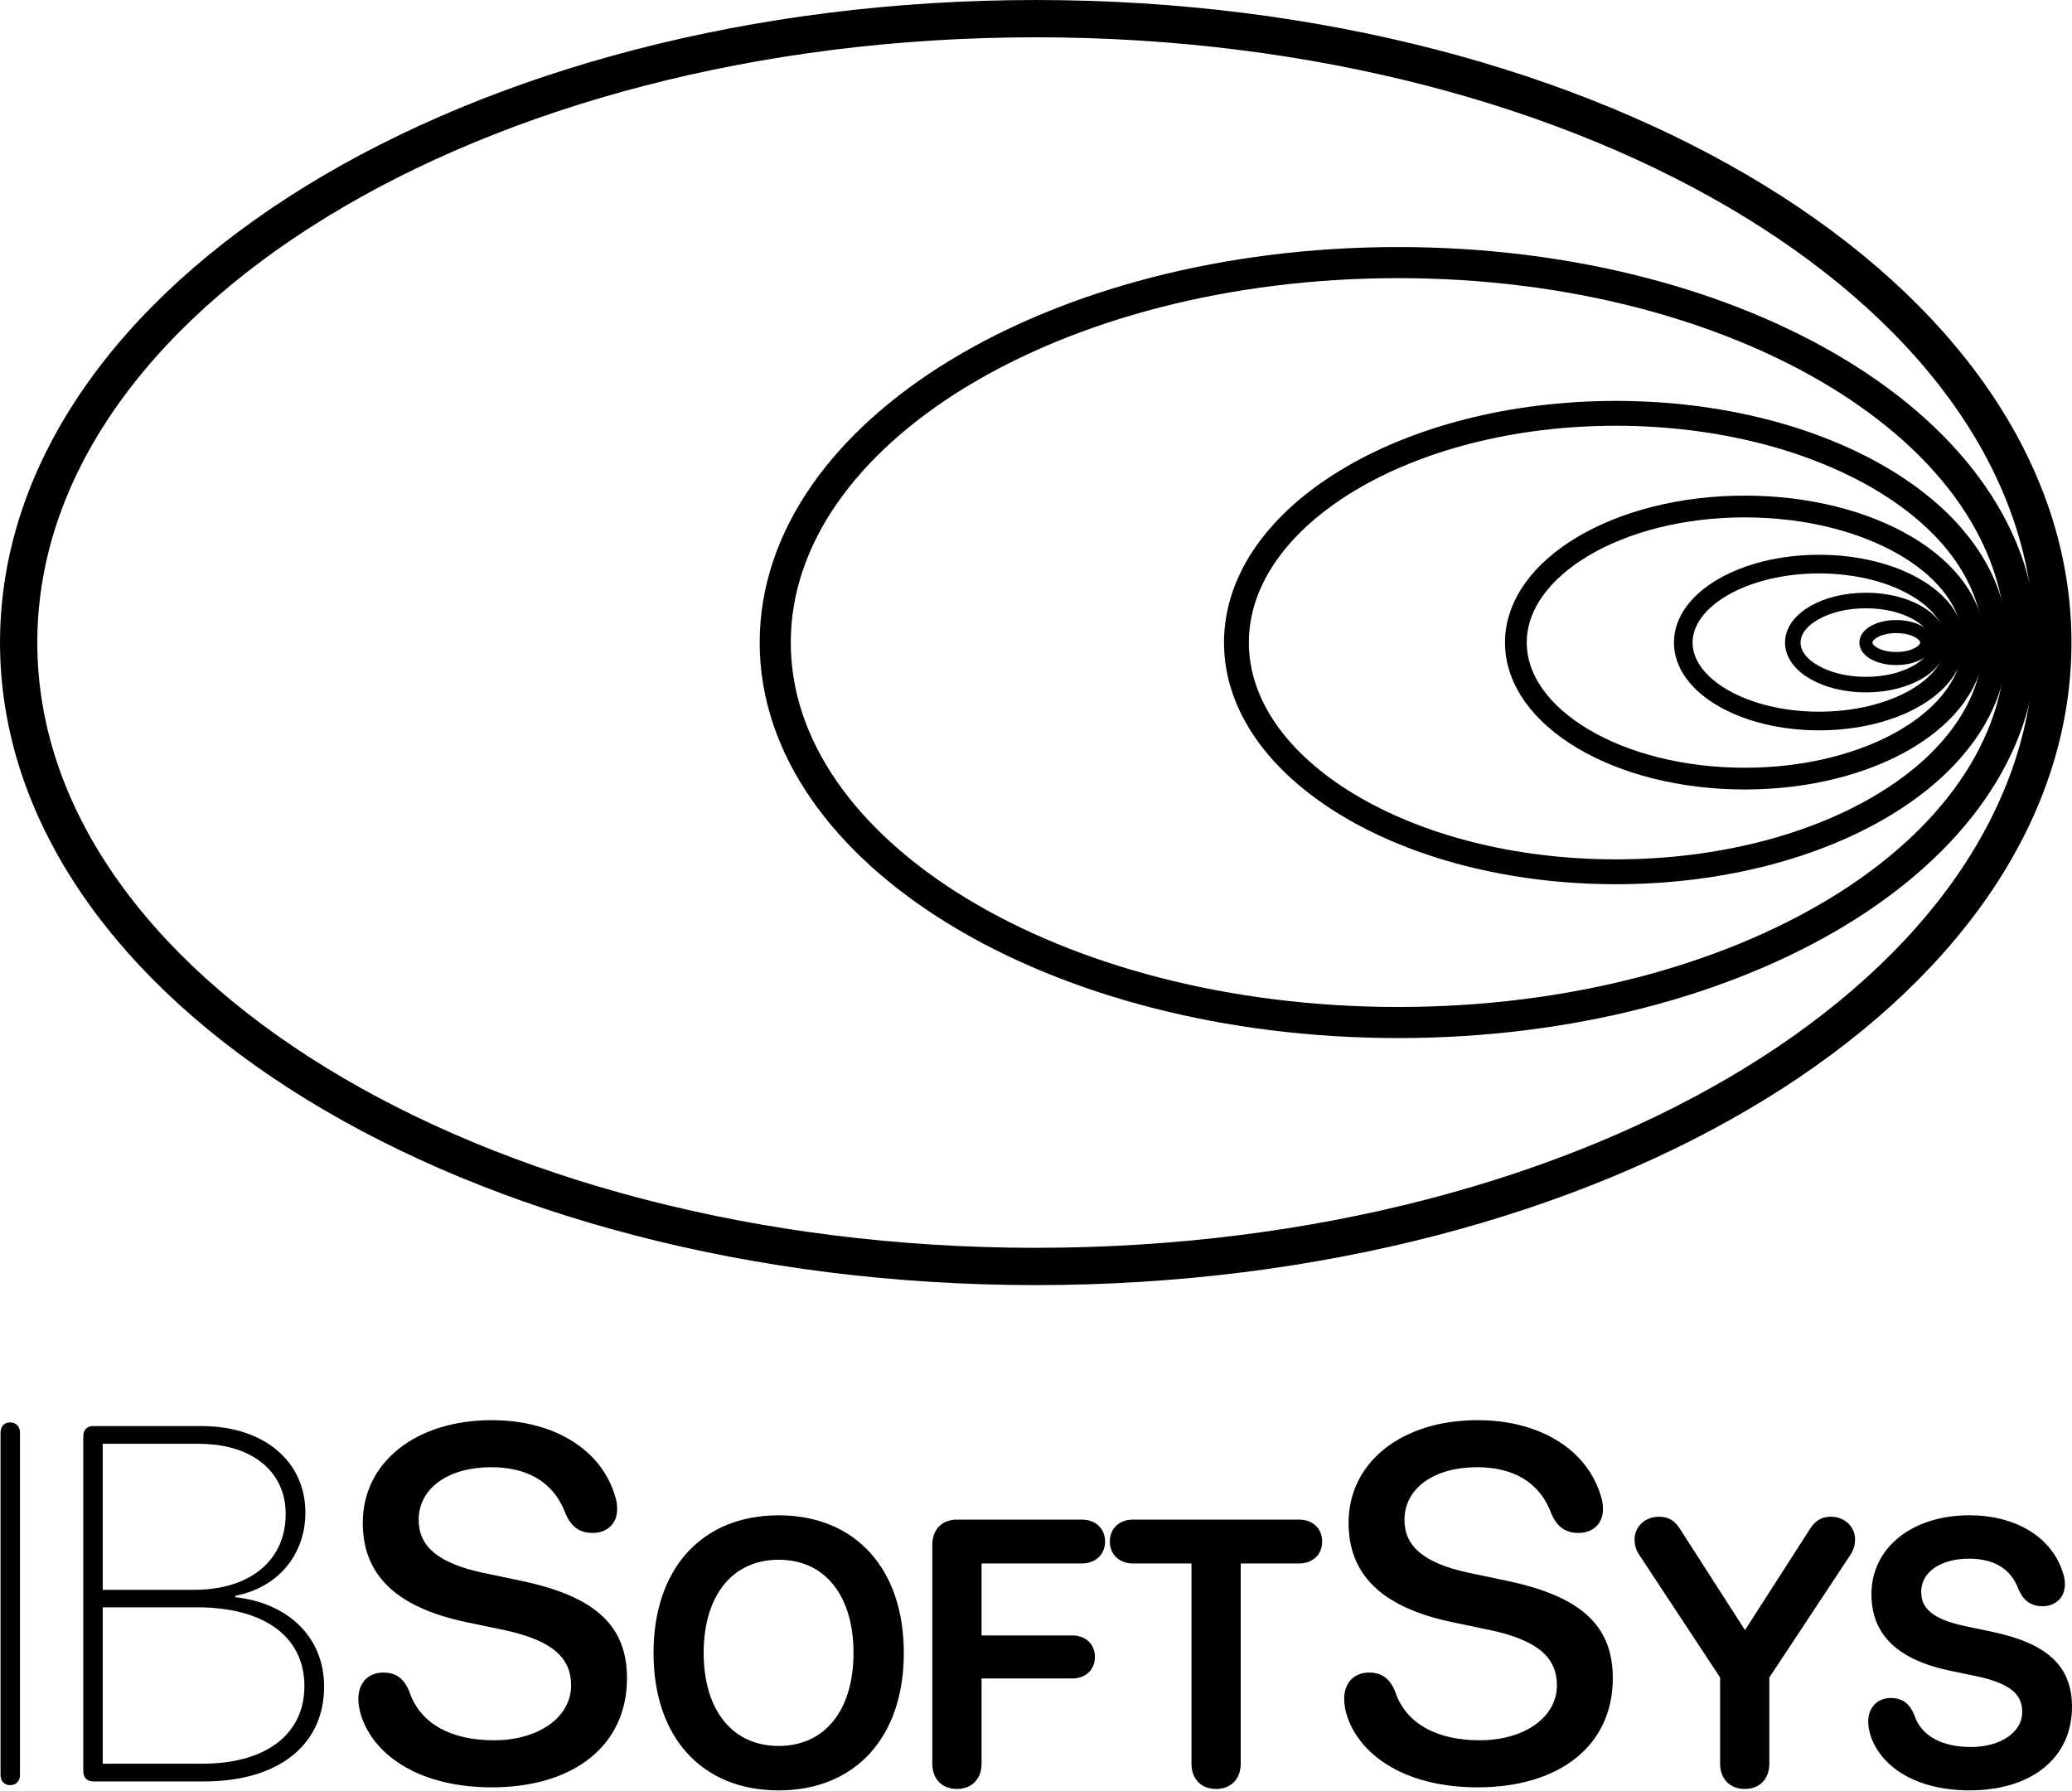
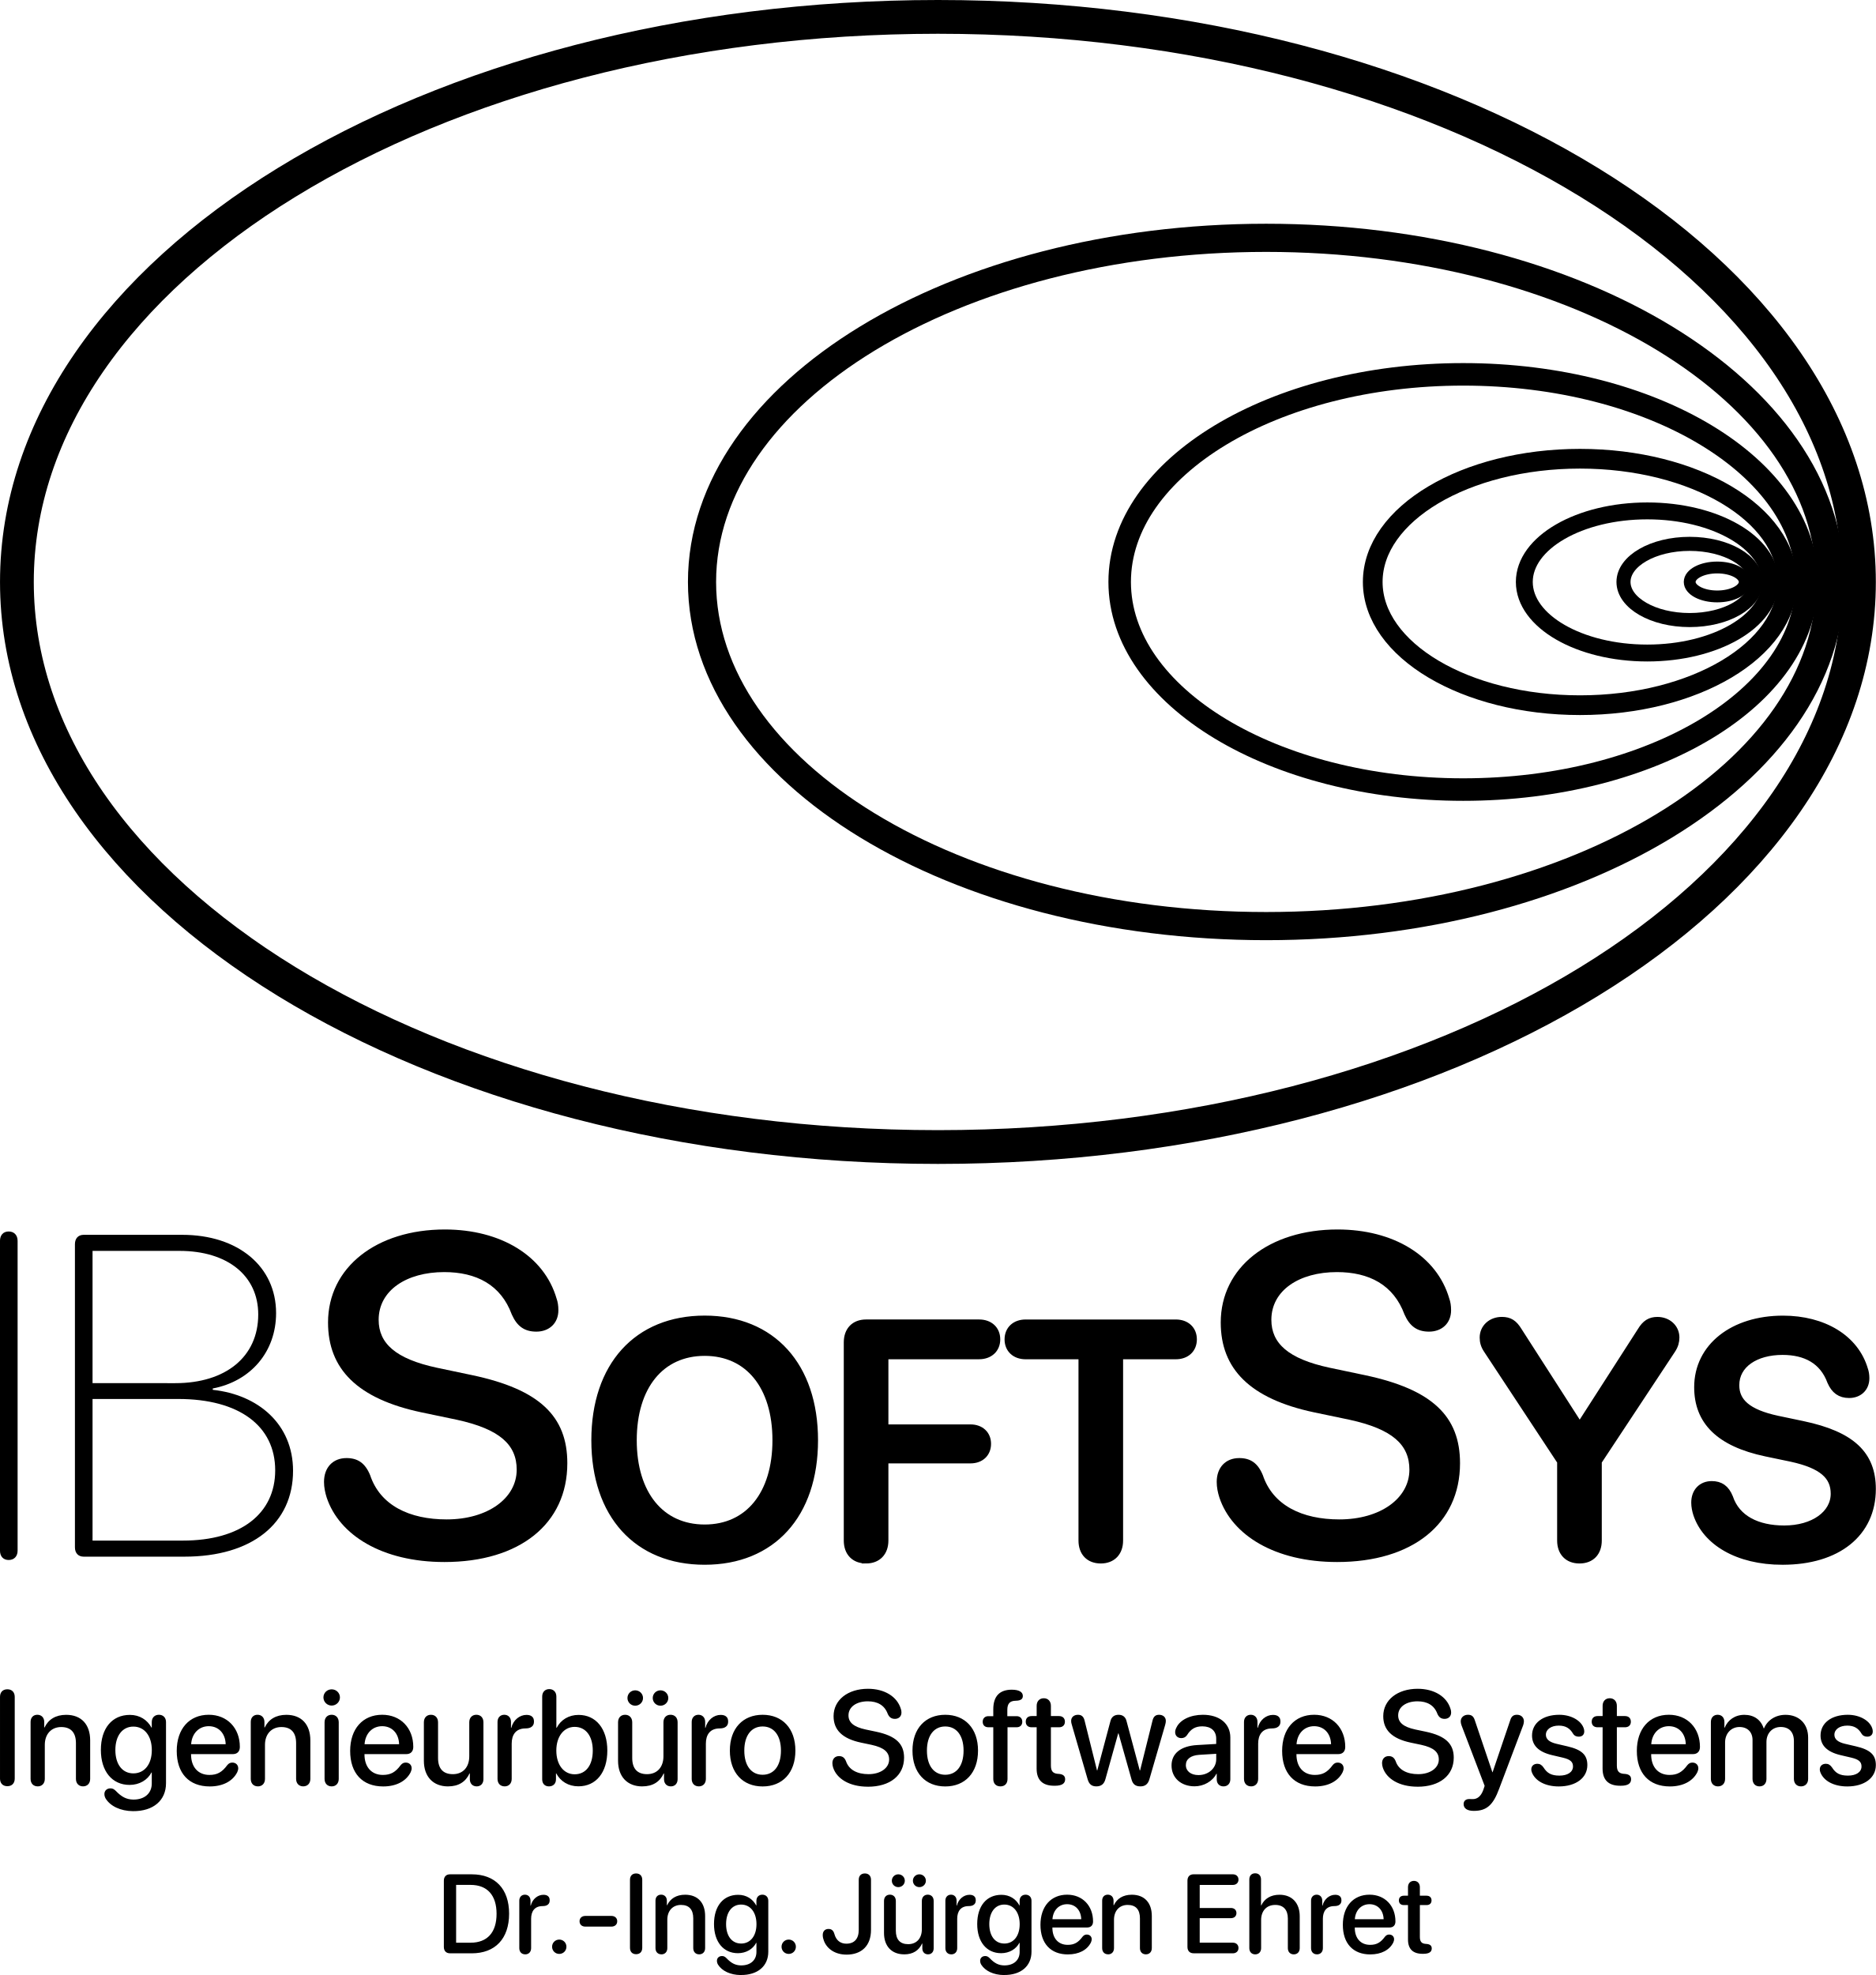
- <svg xmlns="http://www.w3.org/2000/svg" width="333.258" height="287.968" viewBox="0 0 88.175 76.191">
+ <svg xmlns="http://www.w3.org/2000/svg" width="333.173" height="350.737" viewBox="0 0 88.152 92.799">
  <defs>
    <path id="b" d="M1600.665 5530.211h158.58v94.55H1600.665z" />
    <path id="a" d="M157-13h55v40h-55z" />
    <path id="c" d="M157-13h55v40h-55z" />
    <path id="d" d="M1600.665 5530.211h158.58v94.55H1600.665z" />
    <path id="e" d="M157-13h55v40h-55z" />
    <path id="f" d="M1600.665 5530.211h158.58v94.55H1600.665z" />
    <path id="g" d="M157-13h55v40h-55z" />
    <path id="h" d="M1600.665 5530.211h158.58v94.55H1600.665z" />
    <path id="i" d="M157-13h55v40h-55z" />
    <path id="j" d="M1600.665 5530.211h158.58v94.55H1600.665z" />
    <path id="k" d="M157-13h55v40h-55z" />
    <path id="l" d="M1600.665 5530.211h158.58v94.55H1600.665z" />
    <path id="m" d="M157-13h55v40h-55z" />
    <path id="n" d="M1600.665 5530.211h158.58v94.55H1600.665z" />
    <path id="o" d="M157-13h55v40h-55z" />
    <path id="p" d="M1600.665 5530.211h158.58v94.55H1600.665z" />
  </defs>
  <g style="display:inline" transform="translate(-7.517781 -2.682584)">
    <ellipse cx="51.594" cy="30.027" rx="43.282" ry="26.551" style="font-variation-settings:normal;display:inline;fill:none;fill-opacity:1;stroke:#000;stroke-width:1.587;stroke-linecap:butt;stroke-linejoin:miter;stroke-miterlimit:4;stroke-dasharray:none;stroke-dashoffset:0;stroke-opacity:1;stop-color:#000" />
    <ellipse cx="67.019" cy="30.027" rx="26.511" ry="16.17" style="font-variation-settings:normal;display:inline;fill:none;fill-opacity:1;stroke:#000;stroke-width:1.323;stroke-linecap:butt;stroke-linejoin:miter;stroke-miterlimit:4;stroke-dasharray:none;stroke-dashoffset:0;stroke-opacity:1;stop-color:#000" />
    <ellipse cx="76.28" cy="30.027" rx="16.145" ry="9.755" style="font-variation-settings:normal;display:inline;fill:none;fill-opacity:1;stroke:#000;stroke-width:1.058;stroke-linecap:butt;stroke-linejoin:miter;stroke-miterlimit:4;stroke-dasharray:none;stroke-dashoffset:0;stroke-opacity:1;stop-color:#000" />
    <ellipse cx="81.766" cy="30.027" rx="9.739" ry="5.79" style="font-variation-settings:normal;display:inline;fill:none;fill-opacity:1;stroke:#000;stroke-width:.926;stroke-linecap:butt;stroke-linejoin:miter;stroke-miterlimit:4;stroke-dasharray:none;stroke-dashoffset:0;stroke-opacity:1;stop-color:#000" />
    <ellipse cx="84.93" cy="30.027" rx="5.78" ry="3.339" style="font-variation-settings:normal;display:inline;fill:none;fill-opacity:1;stroke:#000;stroke-width:.794;stroke-linecap:butt;stroke-linejoin:miter;stroke-miterlimit:4;stroke-dasharray:none;stroke-dashoffset:0;stroke-opacity:1;stop-color:#000" />
    <ellipse cx="86.92" cy="30.027" rx="3.109" ry="1.79" style="font-variation-settings:normal;display:inline;fill:none;fill-opacity:1;stroke:#000;stroke-width:.661;stroke-linecap:butt;stroke-linejoin:miter;stroke-miterlimit:4;stroke-dasharray:none;stroke-dashoffset:0;stroke-opacity:1;stop-color:#000" />
    <ellipse cx="88.215" cy="30.027" rx="1.293" ry=".68" style="font-variation-settings:normal;display:inline;fill:none;fill-opacity:1;stroke:#000;stroke-width:.556;stroke-linecap:butt;stroke-linejoin:miter;stroke-miterlimit:4;stroke-dasharray:none;stroke-dashoffset:0;stroke-opacity:1;stop-color:#000" />
-     <g style="stroke-width:1.001">
-       <path d="M7.927 78.655c.252 0 .419-.168.419-.44V63.651c0-.273-.168-.44-.419-.44-.252 0-.409.168-.409.44v14.564c0 .273.157.44.409.44zM11.45 78.497h4.739c3.177 0 5.106-1.562 5.106-4.037 0-2.191-1.636-3.575-3.775-3.806v-.063c1.803-.346 2.978-1.741 2.978-3.544 0-2.191-1.782-3.68-4.414-3.68h-4.634c-.252 0-.409.168-.409.44v14.249c0 .273.157.44.409.44zm.419-8.157v-6.218h4.089c2.254 0 3.701 1.164 3.701 2.988 0 1.992-1.531 3.229-3.9 3.229zm0 7.402v-6.658h4.026c2.873 0 4.561 1.269 4.561 3.355 0 2.034-1.615 3.303-4.341 3.303z" style="font-weight:200;font-size:19.05px;line-height:1.25;font-family:Lato;-inkscape-font-specification:&quot;SF Pro Rounded Ultra-Light&quot;;text-align:center;letter-spacing:0;text-anchor:middle;fill:#000;fill-opacity:1;stroke:none;stroke-width:.205" transform="matrix(.999488 0 0 .9994849 .02637761 .03653569)" />
-       <path d="M28.414 78.749c3.533 0 5.777-1.793 5.777-4.645 0-2.202-1.3-3.471-4.477-4.142l-1.646-.346c-1.961-.419-2.747-1.153-2.747-2.254 0-1.384 1.311-2.244 3.083-2.244 1.51 0 2.663.598 3.177 1.992.241.545.587.807 1.153.807.608 0 1.038-.398 1.038-1.007 0-.22-.031-.398-.084-.545-.587-2.024-2.642-3.25-5.253-3.25-3.219 0-5.494 1.782-5.494 4.372 0 2.181 1.374 3.586 4.393 4.225l1.657.346c2.024.44 2.82 1.174 2.82 2.349 0 1.353-1.374 2.338-3.292 2.338-1.751 0-3.125-.661-3.596-2.076-.231-.566-.577-.807-1.111-.807-.64 0-1.059.44-1.059 1.122 0 .252.052.503.126.734.587 1.761 2.6 3.03 5.536 3.03z" style="font-weight:500;font-size:19.05px;line-height:1.25;font-family:Lato;-inkscape-font-specification:&quot;SF Pro Rounded Medium&quot;;text-align:center;letter-spacing:0;text-anchor:middle;fill:#000;fill-opacity:1;stroke:none;stroke-width:.205" transform="matrix(.999488 0 0 .9994849 .02637761 .03653569)" />
-       <path d="M40.649 78.68c3.149 0 5.13-2.17 5.13-5.654 0-3.483-1.981-5.661-5.13-5.661-3.157 0-5.13 2.178-5.13 5.661 0 3.483 1.973 5.654 5.13 5.654zm0-1.495c-2.079 0-3.392-1.609-3.392-4.159 0-2.558 1.313-4.166 3.392-4.166 2.079 0 3.385 1.609 3.385 4.166 0 2.55-1.305 4.159-3.385 4.159zM48.239 78.619c.524 0 .85-.334.85-.88v-3.825h4.06c.455 0 .767-.281.767-.721 0-.433-.311-.713-.767-.713h-4.06V69.019h4.462c.471 0 .797-.288.797-.736 0-.448-.319-.736-.797-.736h-5.312c-.531 0-.85.334-.85.88v9.312c0 .546.319.88.85.88zM59.273 78.619c.524 0 .85-.334.85-.88V69.019h2.679c.471 0 .789-.288.789-.736 0-.448-.319-.736-.789-.736h-7.065c-.471 0-.789.288-.789.736 0 .448.319.736.789.736h2.687v8.72c0 .546.319.88.85.88z" style="font-weight:500;font-size:20.108px;line-height:1.25;font-family:Lato;-inkscape-font-specification:&quot;SF Pro Rounded Medium&quot;;text-align:center;letter-spacing:0;text-anchor:middle;fill:#000;fill-opacity:1;stroke:#000;stroke-width:.397;stroke-miterlimit:4;stroke-dasharray:none;stroke-opacity:1" transform="matrix(.999488 0 0 .9994849 .02637761 .03653569)" />
-       <path d="M70.387 78.749c3.533 0 5.777-1.793 5.777-4.645 0-2.202-1.3-3.471-4.477-4.142l-1.646-.346c-1.961-.419-2.747-1.153-2.747-2.254 0-1.384 1.311-2.244 3.083-2.244 1.51 0 2.663.598 3.177 1.992.241.545.587.807 1.153.807.608 0 1.038-.398 1.038-1.007 0-.22-.031-.398-.084-.545-.587-2.024-2.642-3.25-5.253-3.25-3.219 0-5.494 1.782-5.494 4.372 0 2.181 1.374 3.586 4.393 4.225l1.657.346c2.024.44 2.82 1.174 2.82 2.349 0 1.353-1.374 2.338-3.292 2.338-1.751 0-3.125-.661-3.596-2.076-.231-.566-.577-.807-1.111-.807-.64 0-1.059.44-1.059 1.122 0 .252.052.503.126.734.587 1.761 2.6 3.03 5.536 3.03z" style="font-weight:500;font-size:27.781px;line-height:1.25;font-family:Lato;-inkscape-font-specification:&quot;SF Pro Rounded Medium&quot;;text-align:center;letter-spacing:0;text-anchor:middle;fill:#000;fill-opacity:1;stroke:none;stroke-width:.205" transform="matrix(.999488 0 0 .9994849 .02637761 .03653569)" />
-       <path d="M81.78 78.619c.531 0 .85-.334.85-.88v-3.726l3.476-5.259c.129-.197.175-.372.175-.562 0-.44-.364-.767-.835-.767-.334 0-.546.137-.751.478l-2.876 4.478h-.053l-2.876-4.478c-.212-.349-.41-.478-.759-.478-.478 0-.842.326-.842.774 0 .19.046.364.175.554l3.468 5.259v3.726c0 .546.326.88.85.88zM91.335 78.68c2.558 0 4.182-1.298 4.182-3.362 0-1.594-.941-2.512-3.241-2.998l-1.191-.25c-1.419-.304-1.988-.835-1.988-1.632 0-1.002.949-1.624 2.231-1.624 1.093 0 1.928.433 2.3 1.442.175.395.425.584.835.584.44 0 .751-.288.751-.728 0-.159-.023-.288-.061-.395-.425-1.465-1.912-2.353-3.802-2.353-2.33 0-3.977 1.29-3.977 3.165 0 1.578.994 2.595 3.18 3.058l1.199.25c1.465.319 2.041.85 2.041 1.7 0 .979-.994 1.692-2.383 1.692-1.267 0-2.262-.478-2.603-1.503-.167-.41-.417-.584-.804-.584-.463 0-.767.319-.767.812 0 .182.038.364.091.531.425 1.275 1.882 2.193 4.007 2.193z" style="font-weight:500;font-size:20.108px;line-height:1.25;font-family:Lato;-inkscape-font-specification:&quot;SF Pro Rounded Medium&quot;;text-align:center;letter-spacing:0;text-anchor:middle;fill:#000;fill-opacity:1;stroke:#000;stroke-width:.397;stroke-miterlimit:4;stroke-dasharray:none;stroke-opacity:1" transform="matrix(.999488 0 0 .9994849 .02637761 .03653569)" />
-     </g>
+     <path d="M7.926 75.982c.252 0 .419-.168.419-.44V60.986c0-.272-.168-.44-.419-.44s-.409.168-.409.44v14.556c0 .272.157.44.409.44zM11.448 75.825h4.737c3.175 0 5.104-1.561 5.104-4.035 0-2.19-1.635-3.574-3.773-3.804v-.063c1.802-.346 2.976-1.74 2.976-3.542 0-2.19-1.782-3.678-4.412-3.678h-4.632c-.252 0-.409.168-.409.44v14.242c0 .272.157.44.409.44zm.419-8.153v-6.214h4.087c2.253 0 3.699 1.163 3.699 2.987 0 1.991-1.53 3.228-3.898 3.228zm0 7.399v-6.655h4.024c2.871 0 4.559 1.268 4.559 3.353 0 2.033-1.614 3.301-4.339 3.301z" style="font-weight:200;font-size:19.05px;line-height:1.25;font-family:Lato;-inkscape-font-specification:&quot;SF Pro Rounded Ultra-Light&quot;;text-align:center;letter-spacing:0;text-anchor:middle;fill:#000;stroke:none;stroke-width:.205;fill-opacity:1" />
+     <path d="M28.404 76.077c3.532 0 5.774-1.792 5.774-4.642 0-2.201-1.299-3.469-4.475-4.139l-1.645-.346c-1.96-.419-2.746-1.153-2.746-2.253 0-1.383 1.31-2.243 3.081-2.243 1.509 0 2.662.597 3.175 1.991.241.545.587.807 1.153.807.608 0 1.037-.398 1.037-1.006 0-.22-.031-.398-.084-.545-.587-2.023-2.641-3.249-5.25-3.249-3.217 0-5.491 1.781-5.491 4.37 0 2.18 1.373 3.584 4.391 4.223l1.656.346c2.023.44 2.819 1.174 2.819 2.347 0 1.352-1.373 2.337-3.291 2.337-1.75 0-3.123-.66-3.595-2.075-.231-.566-.576-.807-1.111-.807-.639 0-1.058.44-1.058 1.121 0 .252.052.503.126.734.587 1.761 2.599 3.029 5.533 3.029z" style="font-weight:500;font-size:19.05px;line-height:1.25;font-family:Lato;-inkscape-font-specification:&quot;SF Pro Rounded Medium&quot;;text-align:center;letter-spacing:0;text-anchor:middle;fill:#000;stroke:none;stroke-width:.205;fill-opacity:1" />
+     <path d="M40.633 76.007c3.148 0 5.128-2.169 5.128-5.651 0-3.482-1.98-5.659-5.128-5.659-3.155 0-5.128 2.177-5.128 5.659 0 3.482 1.972 5.651 5.128 5.651zm0-1.494c-2.078 0-3.391-1.608-3.391-4.157 0-2.556 1.312-4.164 3.391-4.164 2.078 0 3.383 1.608 3.383 4.164 0 2.549-1.305 4.157-3.383 4.157zM48.218 75.947c.523 0 .85-.334.85-.88v-3.823h4.058c.455 0 .766-.281.766-.721 0-.432-.311-.713-.766-.713h-4.058v-3.459h4.46c.47 0 .796-.288.796-.736 0-.448-.319-.736-.796-.736h-5.31c-.531 0-.85.334-.85.88v9.307c0 .546.319.88.85.88zM59.247 75.947c.523 0 .85-.334.85-.88v-8.715h2.678c.47 0 .789-.288.789-.736 0-.448-.319-.736-.789-.736h-7.062c-.47 0-.789.288-.789.736 0 .448.319.736.789.736h2.685v8.715c0 .546.319.88.85.88z" style="font-weight:500;font-size:20.108px;line-height:1.25;font-family:Lato;-inkscape-font-specification:&quot;SF Pro Rounded Medium&quot;;text-align:center;letter-spacing:0;text-anchor:middle;fill:#000;stroke:#000;stroke-width:.397;stroke-miterlimit:4;stroke-dasharray:none;stroke-opacity:1;fill-opacity:1" />
+     <path d="M70.355 76.077c3.532 0 5.774-1.792 5.774-4.642 0-2.201-1.299-3.469-4.475-4.139l-1.645-.346c-1.96-.419-2.746-1.153-2.746-2.253 0-1.383 1.31-2.243 3.081-2.243 1.509 0 2.662.597 3.175 1.991.241.545.587.807 1.153.807.608 0 1.037-.398 1.037-1.006 0-.22-.031-.398-.084-.545-.587-2.023-2.641-3.249-5.25-3.249-3.217 0-5.491 1.781-5.491 4.37 0 2.18 1.373 3.584 4.391 4.223l1.656.346c2.023.44 2.819 1.174 2.819 2.347 0 1.352-1.373 2.337-3.291 2.337-1.75 0-3.123-.66-3.595-2.075-.231-.566-.576-.807-1.111-.807-.639 0-1.058.44-1.058 1.121 0 .252.052.503.126.734.587 1.761 2.599 3.029 5.533 3.029z" style="font-weight:500;font-size:27.781px;line-height:1.25;font-family:Lato;-inkscape-font-specification:&quot;SF Pro Rounded Medium&quot;;text-align:center;letter-spacing:0;text-anchor:middle;fill:#000;stroke:none;stroke-width:.205;fill-opacity:1" />
+     <path d="M81.742 75.947c.531 0 .85-.334.85-.88v-3.724l3.474-5.257c.129-.197.174-.372.174-.561 0-.44-.364-.766-.834-.766-.334 0-.546.137-.751.478l-2.875 4.475h-.053L78.852 65.236c-.212-.349-.41-.478-.759-.478-.478 0-.842.326-.842.774 0 .19.046.364.174.554l3.466 5.257v3.724c0 .546.326.88.85.88zM91.292 76.007c2.556 0 4.179-1.297 4.179-3.36 0-1.593-.941-2.511-3.239-2.996l-1.191-.25c-1.418-.303-1.987-.834-1.987-1.631 0-1.001.948-1.623 2.23-1.623 1.092 0 1.927.432 2.298 1.441.174.394.425.584.834.584.44 0 .751-.288.751-.728 0-.159-.023-.288-.061-.394-.425-1.464-1.911-2.351-3.8-2.351-2.329 0-3.975 1.289-3.975 3.163 0 1.578.994 2.594 3.178 3.057l1.198.25c1.464.319 2.04.85 2.04 1.699 0 .979-.994 1.691-2.382 1.691-1.267 0-2.26-.478-2.602-1.502-.167-.41-.417-.584-.804-.584-.463 0-.766.319-.766.812 0 .182.038.364.091.531.425 1.274 1.881 2.192 4.005 2.192z" style="font-weight:500;font-size:20.108px;line-height:1.25;font-family:Lato;-inkscape-font-specification:&quot;SF Pro Rounded Medium&quot;;text-align:center;letter-spacing:0;text-anchor:middle;fill:#000;stroke:#000;stroke-width:.397;stroke-miterlimit:4;stroke-dasharray:none;stroke-opacity:1;fill-opacity:1" />
+     <path d="M7.864 86.61c.213 0 .346-.136.346-.358v-3.837c0-.222-.133-.358-.346-.358-.216 0-.346.136-.346.358v3.837c0 .222.13.358.346.358zM9.29 86.619c.194 0 .333-.133.333-.352v-1.599c0-.503.303-.837.772-.837.463 0 .691.269.691.756v1.679c0 .219.139.352.333.352.198 0 .336-.133.336-.352V84.458c0-.744-.411-1.201-1.127-1.201-.5 0-.84.222-1.016.593h-.015v-.256c0-.207-.133-.34-.324-.34-.194 0-.318.133-.318.336v2.676c0 .219.136.352.333.352zM13.763 87.783c.966.009 1.556-.509 1.556-1.312v-2.874c0-.216-.142-.343-.333-.343-.191 0-.336.127-.336.343v.262h-.012c-.198-.367-.556-.599-1.016-.599-.84 0-1.364.633-1.364 1.648 0 1.003.531 1.642 1.349 1.642.463 0 .846-.232 1.028-.583h.015v.516c0 .454-.33.762-.874.756-.318-.006-.546-.127-.812-.404-.09-.089-.154-.123-.256-.123-.17 0-.284.111-.284.265 0 .077.019.145.062.219.222.352.688.58 1.278.587zm.022-1.775c-.512 0-.846-.417-.846-1.096 0-.676.333-1.102.846-1.102.522 0 .867.438.867 1.105 0 .667-.346 1.093-.867 1.093zM17.377 86.622c.605 0 1.077-.244 1.29-.67.028-.065.046-.127.046-.179 0-.167-.117-.272-.278-.272-.096 0-.164.034-.235.117-.247.336-.475.463-.84.463-.531 0-.864-.37-.864-.963v-.015h1.963c.207 0 .33-.123.33-.34 0-.886-.596-1.509-1.46-1.509-.92 0-1.506.667-1.506 1.698 0 1.05.574 1.67 1.553 1.67zm-.877-1.985c.034-.506.367-.846.827-.846.463 0 .781.336.796.846zM19.637 86.619c.194 0 .333-.133.333-.352v-1.599c0-.503.303-.837.772-.837.463 0 .691.269.691.756v1.679c0 .219.139.352.333.352.198 0 .336-.133.336-.352V84.458c0-.744-.411-1.201-1.127-1.201-.5 0-.84.222-1.016.593h-.015v-.256c0-.207-.133-.34-.324-.34-.194 0-.318.133-.318.336v2.676c0 .219.136.352.333.352zM23.103 82.822c.216 0 .389-.173.389-.383 0-.213-.173-.38-.389-.38-.213 0-.386.167-.386.38 0 .21.173.383.386.383zm0 3.797c.201 0 .333-.139.333-.352v-2.658c0-.216-.133-.355-.333-.355-.201 0-.333.139-.333.355v2.658c0 .213.133.352.333.352zM25.527 86.622c.605 0 1.077-.244 1.29-.67.028-.065.046-.127.046-.179 0-.167-.117-.272-.278-.272-.096 0-.164.034-.235.117-.247.336-.475.463-.84.463-.531 0-.864-.37-.864-.963v-.015h1.963c.207 0 .33-.123.33-.34 0-.886-.596-1.509-1.46-1.509-.92 0-1.506.667-1.506 1.698 0 1.05.574 1.67 1.553 1.67zm-.877-1.985c.034-.506.367-.846.827-.846.463 0 .781.336.796.846zM28.576 86.619c.497 0 .827-.219 1.006-.608h.015v.272c0 .204.13.336.321.336.191 0 .318-.133.318-.34v-2.67c0-.222-.136-.355-.333-.355-.194 0-.333.133-.333.355v1.596c0 .506-.29.84-.772.84-.46 0-.695-.265-.695-.759v-1.676c0-.222-.139-.355-.333-.355-.198 0-.333.133-.333.355v1.806c0 .744.432 1.204 1.139 1.204zM31.231 86.619c.198 0 .333-.136.333-.352v-1.658c0-.404.185-.71.642-.713.139 0 .238-.028.306-.086.065-.052.099-.13.099-.235 0-.105-.028-.185-.09-.235-.056-.052-.145-.08-.262-.08-.324 0-.624.244-.713.608h-.015v-.278c0-.204-.13-.336-.315-.336-.188 0-.318.133-.318.336v2.676c0 .216.133.352.333.352zM33.315 86.619c.194 0 .33-.123.33-.333v-.278h.012c.201.377.571.608 1.043.608.827 0 1.358-.648 1.358-1.679 0-1.028-.534-1.676-1.352-1.676-.46 0-.833.228-1.028.605h-.015v-1.466c0-.219-.139-.352-.333-.352-.194 0-.333.133-.333.352v3.886c0 .21.127.333.318.333zm1.207-.568c-.503 0-.861-.438-.861-1.114 0-.67.358-1.114.861-1.114.525 0 .852.432.852 1.114 0 .688-.324 1.114-.852 1.114zM37.368 82.828c.204 0 .367-.161.367-.361 0-.201-.164-.361-.367-.361-.204 0-.364.161-.364.361s.161.361.364.361zm1.188 0c.204 0 .367-.161.367-.361 0-.201-.164-.361-.367-.361-.204 0-.364.161-.364.361s.161.361.364.361zm-.855 3.791c.497 0 .827-.219 1.006-.608h.015v.272c0 .204.13.336.321.336s.318-.133.318-.34v-2.67c0-.222-.136-.355-.333-.355-.194 0-.333.133-.333.355v1.596c0 .506-.29.84-.772.84-.46 0-.695-.265-.695-.759v-1.676c0-.222-.139-.355-.333-.355-.198 0-.333.133-.333.355v1.806c0 .744.432 1.204 1.139 1.204zM40.356 86.619c.198 0 .333-.136.333-.352v-1.658c0-.404.185-.71.642-.713.139 0 .238-.028.306-.086.065-.052.099-.13.099-.235 0-.105-.028-.185-.09-.235-.056-.052-.145-.08-.262-.08-.324 0-.624.244-.713.608h-.015v-.278c0-.204-.13-.336-.315-.336-.188 0-.318.133-.318.336v2.676c0 .216.133.352.333.352zM43.356 86.622c.929 0 1.54-.639 1.54-1.685 0-1.043-.614-1.682-1.54-1.682-.926 0-1.54.639-1.54 1.682 0 1.046.611 1.685 1.54 1.685zm0-.549c-.522 0-.861-.414-.861-1.136 0-.719.34-1.133.861-1.133.522 0 .861.414.861 1.133 0 .722-.336 1.136-.861 1.136zM48.302 86.635c1.04 0 1.701-.528 1.701-1.367 0-.648-.383-1.022-1.318-1.219l-.485-.102c-.577-.123-.809-.34-.809-.664 0-.407.386-.661.908-.661.445 0 .784.176.935.587.071.161.173.238.34.238.179 0 .306-.117.306-.296 0-.065-.009-.117-.025-.161-.173-.596-.778-.957-1.547-.957-.948 0-1.618.525-1.618 1.287 0 .642.404 1.056 1.293 1.244l.488.102c.596.13.83.346.83.691 0 .398-.404.688-.969.688-.516 0-.92-.194-1.059-.611-.068-.167-.17-.238-.327-.238-.188 0-.312.13-.312.33 0 .074.015.148.037.216.173.519.766.892 1.63.892zM51.938 86.622c.929 0 1.54-.639 1.54-1.685 0-1.043-.614-1.682-1.54-1.682-.926 0-1.54.639-1.54 1.682 0 1.046.611 1.685 1.54 1.685zm0-.549c-.522 0-.861-.414-.861-1.136 0-.719.34-1.133.861-1.133.522 0 .861.414.861 1.133 0 .722-.336 1.136-.861 1.136zM54.531 86.619c.201 0 .333-.127.333-.349v-2.429h.429c.157 0 .265-.093.265-.259 0-.161-.108-.262-.265-.262h-.438v-.293c0-.296.117-.429.398-.432.068 0 .123-.009.17-.022.108-.031.161-.096.161-.204 0-.179-.17-.293-.525-.293-.559.003-.864.296-.864.926v.318h-.232c-.157 0-.265.102-.265.262 0 .167.108.259.265.259h.232v2.429c0 .222.133.349.336.349zM56.232 85.783c0 .537.278.806.824.806h.034c.327 0 .482-.102.482-.303 0-.157-.096-.235-.287-.253l-.052-.003c-.241-.019-.33-.136-.33-.395v-1.793h.38c.173 0 .278-.099.278-.262 0-.164-.105-.265-.278-.265h-.38v-.482c0-.213-.133-.355-.333-.355-.204 0-.336.142-.336.355v.482h-.235c-.173 0-.278.099-.278.265 0 .164.105.262.278.262h.235zM59.038 86.619c.225 0 .364-.108.426-.336l.602-2.155h.015l.608 2.155c.062.238.191.336.423.336.219 0 .355-.108.42-.336l.741-2.553c.022-.077.031-.133.031-.188 0-.173-.127-.287-.321-.287-.167 0-.262.089-.306.278l-.583 2.337h-.015l-.62-2.312c-.046-.198-.176-.303-.377-.303-.204 0-.336.105-.383.303l-.617 2.312h-.012l-.583-2.337c-.043-.188-.142-.278-.309-.278-.194 0-.324.114-.324.287 0 .056.009.114.034.188l.741 2.553c.068.235.191.336.411.336zM63.656 86.616c.423 0 .837-.228 1.025-.59h.015v.275c.006.198.133.318.318.318.188 0 .321-.127.321-.336v-1.96c0-.651-.503-1.068-1.29-1.068-.583 0-1.074.235-1.244.602-.04.074-.059.148-.059.216 0 .167.12.278.287.278.117 0 .204-.043.272-.142.185-.296.398-.411.719-.411.407 0 .651.216.651.577v.25l-.892.052c-.769.043-1.207.392-1.207.96 0 .583.448.979 1.083.979zm.182-.528c-.355 0-.593-.185-.593-.469 0-.278.225-.454.624-.482l.803-.049v.256c0 .423-.367.744-.833.744zM66.31 86.619c.198 0 .333-.136.333-.352v-1.658c0-.404.185-.71.642-.713.139 0 .238-.028.306-.086.065-.052.099-.13.099-.235 0-.105-.028-.185-.09-.235-.056-.052-.145-.08-.262-.08-.324 0-.624.244-.713.608h-.015v-.278c0-.204-.13-.336-.315-.336-.188 0-.318.133-.318.336v2.676c0 .216.133.352.333.352zM69.323 86.622c.605 0 1.077-.244 1.29-.67.028-.065.046-.127.046-.179 0-.167-.117-.272-.278-.272-.096 0-.164.034-.235.117-.247.336-.475.463-.84.463-.531 0-.864-.37-.864-.963v-.015h1.963c.207 0 .33-.123.33-.34 0-.886-.596-1.509-1.46-1.509-.92 0-1.506.667-1.506 1.698 0 1.05.574 1.67 1.553 1.67zm-.877-1.985c.034-.506.367-.846.827-.846.463 0 .781.336.796.846zM74.133 86.635c1.04 0 1.701-.528 1.701-1.367 0-.648-.383-1.022-1.318-1.219l-.485-.102c-.577-.123-.809-.34-.809-.664 0-.407.386-.661.908-.661.445 0 .784.176.935.587.071.161.173.238.34.238.179 0 .306-.117.306-.296 0-.065-.009-.117-.025-.161-.173-.596-.778-.957-1.547-.957-.948 0-1.618.525-1.618 1.287 0 .642.404 1.056 1.293 1.244l.488.102c.596.13.83.346.83.691 0 .398-.404.688-.969.688-.516 0-.92-.194-1.059-.611-.068-.167-.17-.238-.327-.238-.188 0-.312.13-.312.33 0 .074.015.148.037.216.173.519.766.892 1.63.892zM76.775 87.77c.602 0 .908-.265 1.195-1.046l1.127-2.979c.022-.065.034-.133.034-.185 0-.179-.133-.306-.324-.306-.17 0-.262.074-.318.256l-.83 2.445h-.009l-.827-2.445c-.059-.185-.154-.256-.321-.256-.194 0-.34.127-.34.309 0 .052.012.12.037.188l1.087 2.843-.062.188c-.12.333-.309.435-.494.435-.077 0-.102-.003-.173-.003-.161 0-.259.093-.259.235 0 .207.17.321.478.321zM80.769 86.622c.803 0 1.343-.401 1.343-1.003 0-.482-.262-.725-.945-.883l-.503-.117c-.343-.08-.5-.222-.5-.426 0-.253.247-.429.605-.429.327 0 .525.13.67.377.065.105.161.142.269.142.167 0 .259-.099.259-.247 0-.031-.006-.062-.012-.099-.093-.383-.574-.682-1.161-.682-.772 0-1.281.389-1.281.975 0 .463.309.772.938.92l.512.12c.349.083.475.198.475.411 0 .269-.256.432-.636.432-.386 0-.58-.117-.747-.38-.083-.123-.179-.176-.29-.176-.167 0-.287.099-.287.265 0 .043.006.089.028.139.154.398.624.661 1.263.661zM82.828 85.783c0 .537.278.806.824.806h.034c.327 0 .482-.102.482-.303 0-.157-.096-.235-.287-.253l-.052-.003c-.241-.019-.33-.136-.33-.395v-1.793h.38c.173 0 .278-.099.278-.262 0-.164-.105-.265-.278-.265h-.38v-.482c0-.213-.133-.355-.333-.355-.204 0-.336.142-.336.355v.482h-.235c-.173 0-.278.099-.278.265 0 .164.105.262.278.262h.235zM85.992 86.622c.605 0 1.077-.244 1.29-.67.028-.065.046-.127.046-.179 0-.167-.117-.272-.278-.272-.096 0-.164.034-.235.117-.247.336-.475.463-.84.463-.531 0-.864-.37-.864-.963v-.015h1.963c.207 0 .33-.123.33-.34 0-.886-.596-1.509-1.46-1.509-.92 0-1.506.667-1.506 1.698 0 1.05.574 1.67 1.553 1.67zm-.877-1.985c.034-.506.367-.846.827-.846.463 0 .781.336.796.846zM88.252 86.619c.201 0 .333-.139.333-.352v-1.713c0-.417.281-.725.676-.725.377 0 .614.238.614.611v1.827c0 .213.127.352.327.352.201 0 .327-.139.327-.352v-1.735c0-.411.275-.704.67-.704.395 0 .62.241.62.661v1.778c0 .213.133.352.333.352s.336-.139.336-.352v-1.939c0-.645-.42-1.071-1.062-1.071-.463 0-.846.241-1.012.636h-.015c-.13-.404-.457-.636-.908-.636-.438 0-.778.241-.923.602h-.015v-.265c0-.213-.133-.34-.318-.34-.188 0-.318.13-.318.34v2.673c0 .213.133.352.333.352zM94.327 86.622c.803 0 1.343-.401 1.343-1.003 0-.482-.262-.725-.945-.883l-.503-.117c-.343-.08-.5-.222-.5-.426 0-.253.247-.429.605-.429.327 0 .525.13.67.377.065.105.161.142.269.142.167 0 .259-.099.259-.247 0-.031-.006-.062-.012-.099-.093-.383-.574-.682-1.161-.682-.772 0-1.281.389-1.281.975 0 .463.309.772.938.92l.512.12c.349.083.475.198.475.411 0 .269-.256.432-.636.432-.386 0-.58-.117-.747-.38-.083-.123-.179-.176-.29-.176-.167 0-.287.099-.287.265 0 .043.006.089.028.139.154.398.624.661 1.263.661z" style="font-weight:500;font-size:6.35px;line-height:1.25;font-family:&quot;SF Pro Rounded&quot;;-inkscape-font-specification:&quot;SF Pro Rounded Medium&quot;;text-align:center;letter-spacing:0;text-anchor:middle;display:inline;fill:#000;stroke-width:.263;fill-opacity:1;stroke:none;stroke-opacity:1" />
+     <path d="M28.664 94.463h1.021c1.106 0 1.757-.689 1.757-1.862 0-1.17-.653-1.85-1.757-1.85h-1.021c-.18 0-.288.113-.288.298v3.115c0 .185.108.298.288.298zm.288-.499v-2.716h.679c.785 0 1.222.484 1.222 1.358 0 .877-.435 1.358-1.222 1.358zM32.199 94.512c.165 0 .278-.113.278-.293v-1.381c0-.337.154-.592.535-.594.116 0 .198-.023.255-.072.054-.044.082-.108.082-.196 0-.088-.023-.154-.075-.196-.046-.044-.121-.067-.219-.067-.27 0-.52.203-.594.507h-.013v-.232c0-.17-.108-.28-.262-.28-.157 0-.265.111-.265.28v2.23c0 .18.111.293.278.293zM33.799 94.491c.188 0 .337-.149.337-.337 0-.188-.149-.337-.337-.337-.188 0-.337.149-.337.337 0 .188.149.337.337.337zM35.021 93.208h1.232c.154 0 .27-.095.27-.252 0-.154-.116-.25-.27-.25h-1.232c-.154 0-.268.095-.268.25 0 .157.113.252.268.252zM37.411 94.504c.177 0 .288-.113.288-.298v-3.198c0-.185-.111-.298-.288-.298-.18 0-.288.113-.288.298v3.198c0 .185.108.298.288.298zM38.599 94.512c.162 0 .278-.111.278-.293v-1.333c0-.419.252-.697.643-.697.386 0 .576.224.576.63v1.399c0 .183.116.293.278.293.165 0 .28-.111.28-.293v-1.507c0-.62-.342-1.001-.939-1.001-.417 0-.7.185-.846.494h-.013v-.214c0-.172-.111-.283-.27-.283-.162 0-.265.111-.265.28v2.23c0 .183.113.293.278.293zM42.326 95.482c.805.008 1.296-.424 1.296-1.093v-2.395c0-.18-.118-.286-.278-.286s-.28.105-.28.286v.219h-.01c-.165-.306-.463-.499-.846-.499-.7 0-1.137.527-1.137 1.374 0 .836.442 1.369 1.124 1.369.386 0 .705-.193.857-.486h.013v.43c0 .378-.275.635-.728.63-.265-.005-.455-.105-.677-.337-.075-.075-.129-.103-.214-.103-.141 0-.237.093-.237.221 0 .064.015.121.051.183.185.293.574.484 1.065.489zm.018-1.479c-.427 0-.705-.347-.705-.913 0-.563.278-.918.705-.918.435 0 .723.365.723.921s-.288.911-.723.911zM44.582 94.491c.188 0 .337-.149.337-.337 0-.188-.149-.337-.337-.337-.188 0-.337.149-.337.337 0 .188.149.337.337.337zM47.294 94.525c.723 0 1.155-.427 1.155-1.163v-2.354c0-.185-.111-.298-.288-.298-.18 0-.288.113-.288.298v2.351c0 .422-.206.651-.584.651-.28 0-.478-.159-.558-.448-.046-.17-.134-.244-.28-.244-.165 0-.27.108-.27.283 0 .103.021.177.054.27.152.404.553.653 1.06.653zM49.732 91.353c.17 0 .306-.134.306-.301 0-.167-.136-.301-.306-.301-.17 0-.304.134-.304.301 0 .167.134.301.304.301zm.99 0c.17 0 .306-.134.306-.301 0-.167-.136-.301-.306-.301-.17 0-.304.134-.304.301 0 .167.134.301.304.301zm-.713 3.159c.414 0 .689-.183.839-.507h.013v.226c0 .17.108.28.268.28.159 0 .265-.111.265-.283v-2.225c0-.185-.113-.296-.278-.296-.162 0-.278.111-.278.296v1.33c0 .422-.242.7-.643.7-.383 0-.579-.221-.579-.633v-1.397c0-.185-.116-.296-.278-.296-.165 0-.278.111-.278.296v1.505c0 .62.36 1.003.949 1.003zM52.222 94.512c.165 0 .278-.113.278-.293v-1.381c0-.337.154-.592.535-.594.116 0 .198-.023.255-.072.054-.044.082-.108.082-.196 0-.088-.023-.154-.075-.196-.046-.044-.121-.067-.219-.067-.27 0-.52.203-.594.507h-.013v-.232c0-.17-.108-.28-.262-.28-.157 0-.265.111-.265.28v2.23c0 .18.111.293.278.293zM54.695 95.482c.805.008 1.296-.424 1.296-1.093v-2.395c0-.18-.118-.286-.278-.286-.159 0-.28.105-.28.286v.219h-.01c-.165-.306-.463-.499-.846-.499-.7 0-1.137.527-1.137 1.374 0 .836.442 1.369 1.124 1.369.386 0 .705-.193.857-.486h.013v.43c0 .378-.275.635-.728.63-.265-.005-.455-.105-.677-.337-.075-.075-.129-.103-.214-.103-.141 0-.237.093-.237.221 0 .064.015.121.051.183.185.293.574.484 1.065.489zm.018-1.479c-.427 0-.705-.347-.705-.913 0-.563.278-.918.705-.918.435 0 .723.365.723.921s-.288.911-.723.911zM57.707 94.514c.504 0 .898-.203 1.075-.558.023-.054.039-.105.039-.149 0-.139-.098-.226-.232-.226-.08 0-.136.028-.196.098-.206.28-.396.386-.7.386-.442 0-.72-.309-.72-.803v-.013h1.636c.172 0 .275-.103.275-.283 0-.738-.496-1.258-1.217-1.258-.767 0-1.255.556-1.255 1.415 0 .875.478 1.392 1.294 1.392zm-.731-1.654c.028-.422.306-.705.689-.705.386 0 .651.28.664.705zM59.59 94.512c.162 0 .278-.111.278-.293v-1.333c0-.419.252-.697.643-.697.386 0 .576.224.576.63v1.399c0 .183.116.293.278.293.165 0 .28-.111.28-.293v-1.507c0-.62-.342-1.001-.939-1.001-.417 0-.7.185-.846.494h-.013v-.214c0-.172-.111-.283-.27-.283-.162 0-.265.111-.265.28v2.23c0 .183.113.293.278.293zM63.608 94.463h1.842c.159 0 .268-.098.268-.25 0-.152-.108-.25-.268-.25h-1.554v-1.152h1.469c.154 0 .257-.095.257-.239 0-.147-.105-.239-.257-.239h-1.469v-1.083h1.554c.159 0 .268-.098.268-.25 0-.152-.108-.25-.268-.25h-1.842c-.18 0-.288.113-.288.298v3.115c0 .185.108.298.288.298zM66.504 94.512c.162 0 .278-.111.278-.293v-1.32c0-.427.252-.71.664-.71.391 0 .592.239.592.638v1.392c0 .183.116.293.278.293.165 0 .28-.111.28-.293v-1.5c0-.612-.355-1.008-.949-1.008-.412 0-.707.183-.857.499h-.013v-1.219c0-.175-.103-.288-.275-.288-.17 0-.275.113-.275.288v3.228c0 .183.116.293.278.293zM69.406 94.512c.165 0 .278-.113.278-.293v-1.381c0-.337.154-.592.535-.594.116 0 .198-.023.255-.072.054-.044.082-.108.082-.196 0-.088-.023-.154-.075-.196-.046-.044-.121-.067-.219-.067-.27 0-.52.203-.594.507h-.013v-.232c0-.17-.108-.28-.262-.28-.157 0-.265.111-.265.28v2.23c0 .18.111.293.278.293zM71.917 94.514c.504 0 .898-.203 1.075-.558.023-.054.039-.105.039-.149 0-.139-.098-.226-.232-.226-.08 0-.136.028-.196.098-.206.28-.396.386-.7.386-.442 0-.72-.309-.72-.803v-.013h1.636c.172 0 .275-.103.275-.283 0-.738-.496-1.258-1.217-1.258-.767 0-1.255.556-1.255 1.415 0 .875.478 1.392 1.294 1.392zm-.731-1.654c.028-.422.306-.705.689-.705.386 0 .651.28.664.705zM73.684 93.815c0 .448.232.671.687.671h.028c.273 0 .401-.085.401-.252 0-.131-.08-.196-.239-.211l-.044-.003c-.201-.015-.275-.113-.275-.329v-1.495h.316c.144 0 .232-.082.232-.219 0-.136-.087-.221-.232-.221h-.316v-.401c0-.177-.111-.296-.278-.296-.17 0-.28.118-.28.296v.401h-.196c-.144 0-.232.082-.232.221 0 .136.087.219.232.219h.196z" style="font-weight:500;font-size:5.292px;line-height:1.25;font-family:&quot;SF Pro Rounded&quot;;-inkscape-font-specification:&quot;SF Pro Rounded Medium&quot;;text-align:center;letter-spacing:0;text-anchor:middle;display:inline;fill:#000;stroke-width:.263;fill-opacity:1;stroke:none;stroke-opacity:1" />
  </g>
</svg>
